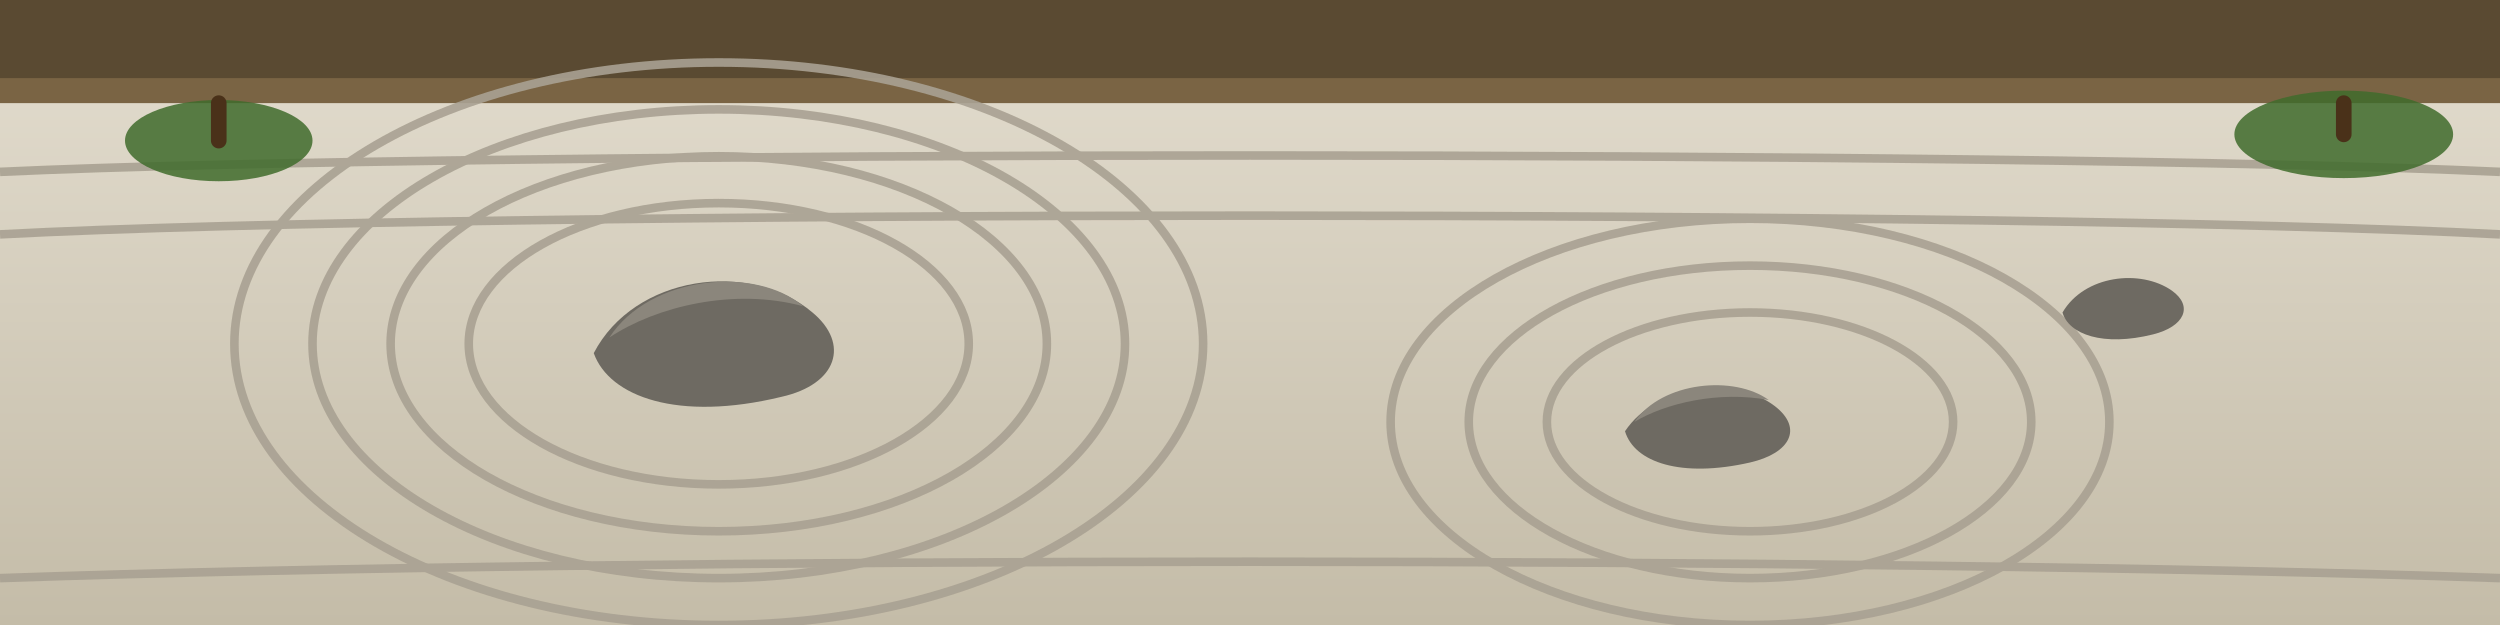
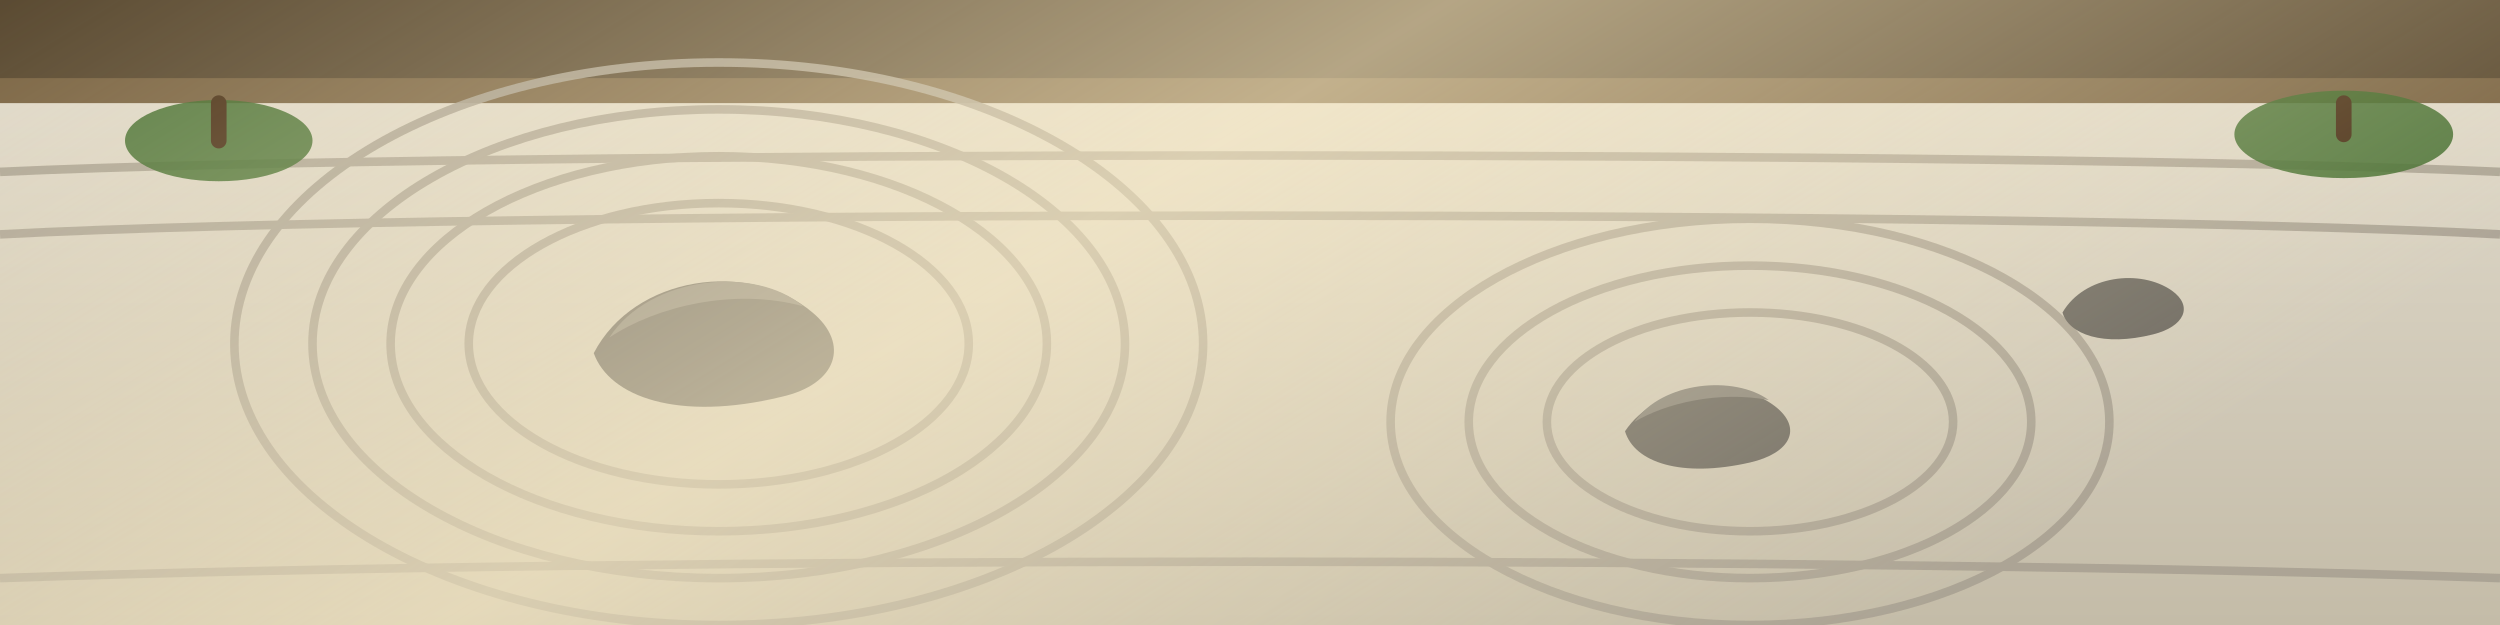
<svg xmlns="http://www.w3.org/2000/svg" viewBox="0 0 160 40" width="1600" height="400" role="presentation" preserveAspectRatio="xMidYMid slice">
+   <style>
+     .hour { animation: pass 34s ease-in-out infinite alternate }
+     @keyframes pass { from { transform: translateX(-22px); opacity: .28 }
+                       to { transform: translateX(22px); opacity: .5 } }
+     .settle { animation: still 26s ease-in-out infinite alternate }
+     @keyframes still { from { opacity: .82 } to { opacity: 1 } }
+     @media (prefers-reduced-motion: reduce) { .hour, .settle { animation: none } }
+   </style>
  <defs>
+     <linearGradient id="daylong" x1="0" y1="0" x2="1" y2=".4">
+       <stop offset="0%" stop-color="#FFF0C8" stop-opacity="0" />
+       <stop offset="50%" stop-color="#FFF0C8" stop-opacity=".55" />
+       <stop offset="100%" stop-color="#FFF0C8" stop-opacity="0" />
+     </linearGradient>
    <linearGradient id="grit" x1="0" y1="0" x2="0" y2="1">
      <stop offset="0%" stop-color="#E4DED0" />
      <stop offset="100%" stop-color="#C4BCA8" />
    </linearGradient>
  </defs>
  <rect width="160" height="40" fill="url(#grit)" />
  <path d="M0 0 L160 0 L160 6 L0 6 Z" fill="#5A4A32" />
  <path d="M0 5 L160 5 L160 6.6 L0 6.6 Z" fill="#7A6444" />
-   <g fill="none" stroke="#A9A192" stroke-width=".55" opacity=".9">
+   <g class="settle" fill="none" stroke="#A9A192" stroke-width=".55" opacity=".9">
    <ellipse cx="46" cy="22" rx="16" ry="9" />
    <ellipse cx="46" cy="22" rx="21" ry="12" />
    <ellipse cx="46" cy="22" rx="26" ry="15" />
    <ellipse cx="46" cy="22" rx="31" ry="18" />
    <ellipse cx="112" cy="27" rx="13" ry="7" />
    <ellipse cx="112" cy="27" rx="18" ry="10" />
    <ellipse cx="112" cy="27" rx="23" ry="13" />
    <path d="M0 11 C30 9.6 130 9.6 160 11" />
    <path d="M0 15 C30 13.4 130 13.4 160 15" />
    <path d="M0 37 C40 35.6 120 35.6 160 37" />
  </g>
  <g>
    <path d="M38 22.6 C40.6 17.6 48 16.6 52 20 C54.4 22 53.6 24.6 50 25.4              C43.4 27 39 25.4 38 22.6 Z" fill="#6E6A62" />
    <path d="M39 21.6 C41.6 17.6 48.4 17 51.4 19.6 C47 18.4 42 19.6 39 21.6 Z" fill="#8B867C" />
    <path d="M104 27.6 C106 24.6 111 24 113.6 26 C115.4 27.4 114.6 29 112 29.6              C107.6 30.6 104.6 29.6 104 27.6 Z" fill="#6E6A62" />
    <path d="M104.6 27 C106.4 24.4 111 24 113.2 25.6 C110 25 106.6 25.8 104.6 27 Z" fill="#8B867C" />
    <path d="M132 20 C133.4 17.6 137 17.2 139 18.6 C140.4 19.6 139.8 20.9 137.8 21.4              C134.6 22.2 132.4 21.4 132 20 Z" fill="#6E6A62" />
  </g>
  <g fill="#3F6B2B" opacity=".85">
    <ellipse cx="14" cy="9" rx="6" ry="2.6" />
    <ellipse cx="150" cy="8.6" rx="7" ry="2.8" />
  </g>
  <g stroke="#4A3119" stroke-width="1" fill="none" stroke-linecap="round">
    <path d="M14 9 L14 6.6" />
    <path d="M150 8.6 L150 6.6" />
  </g>
+   <rect class="hour" x="0" y="0" width="160" height="40" fill="url(#daylong)" />
</svg>
